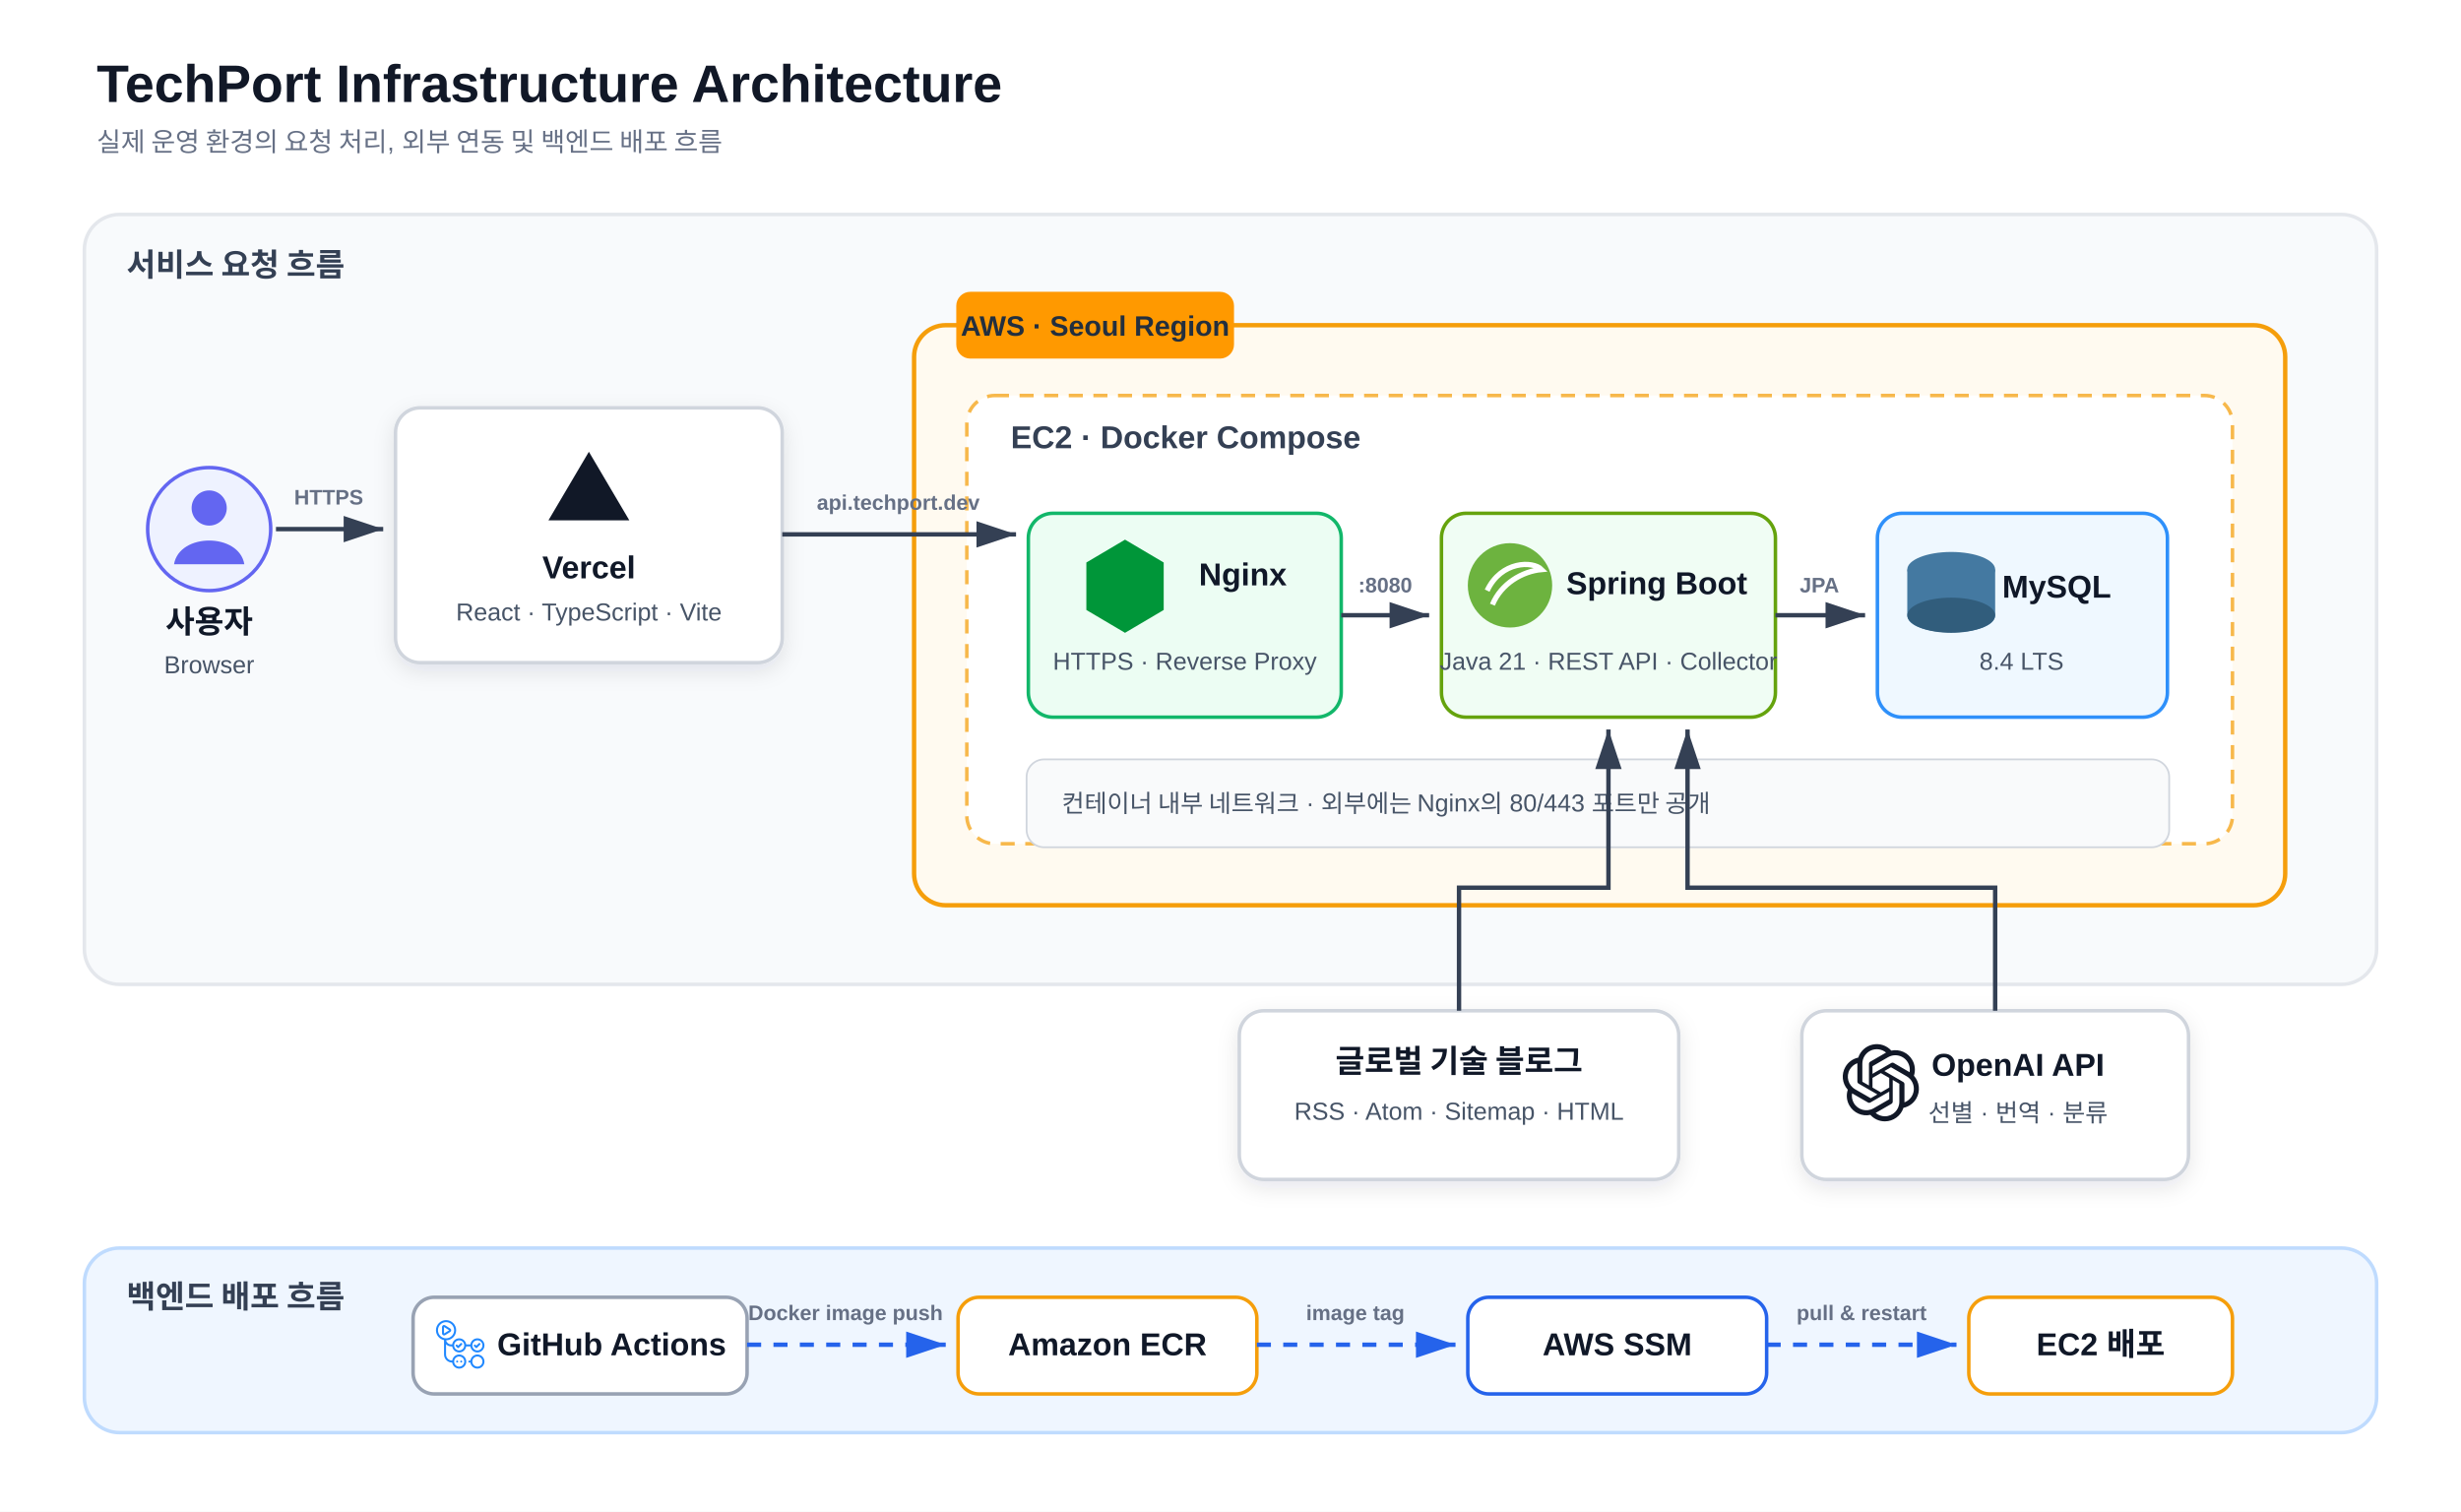
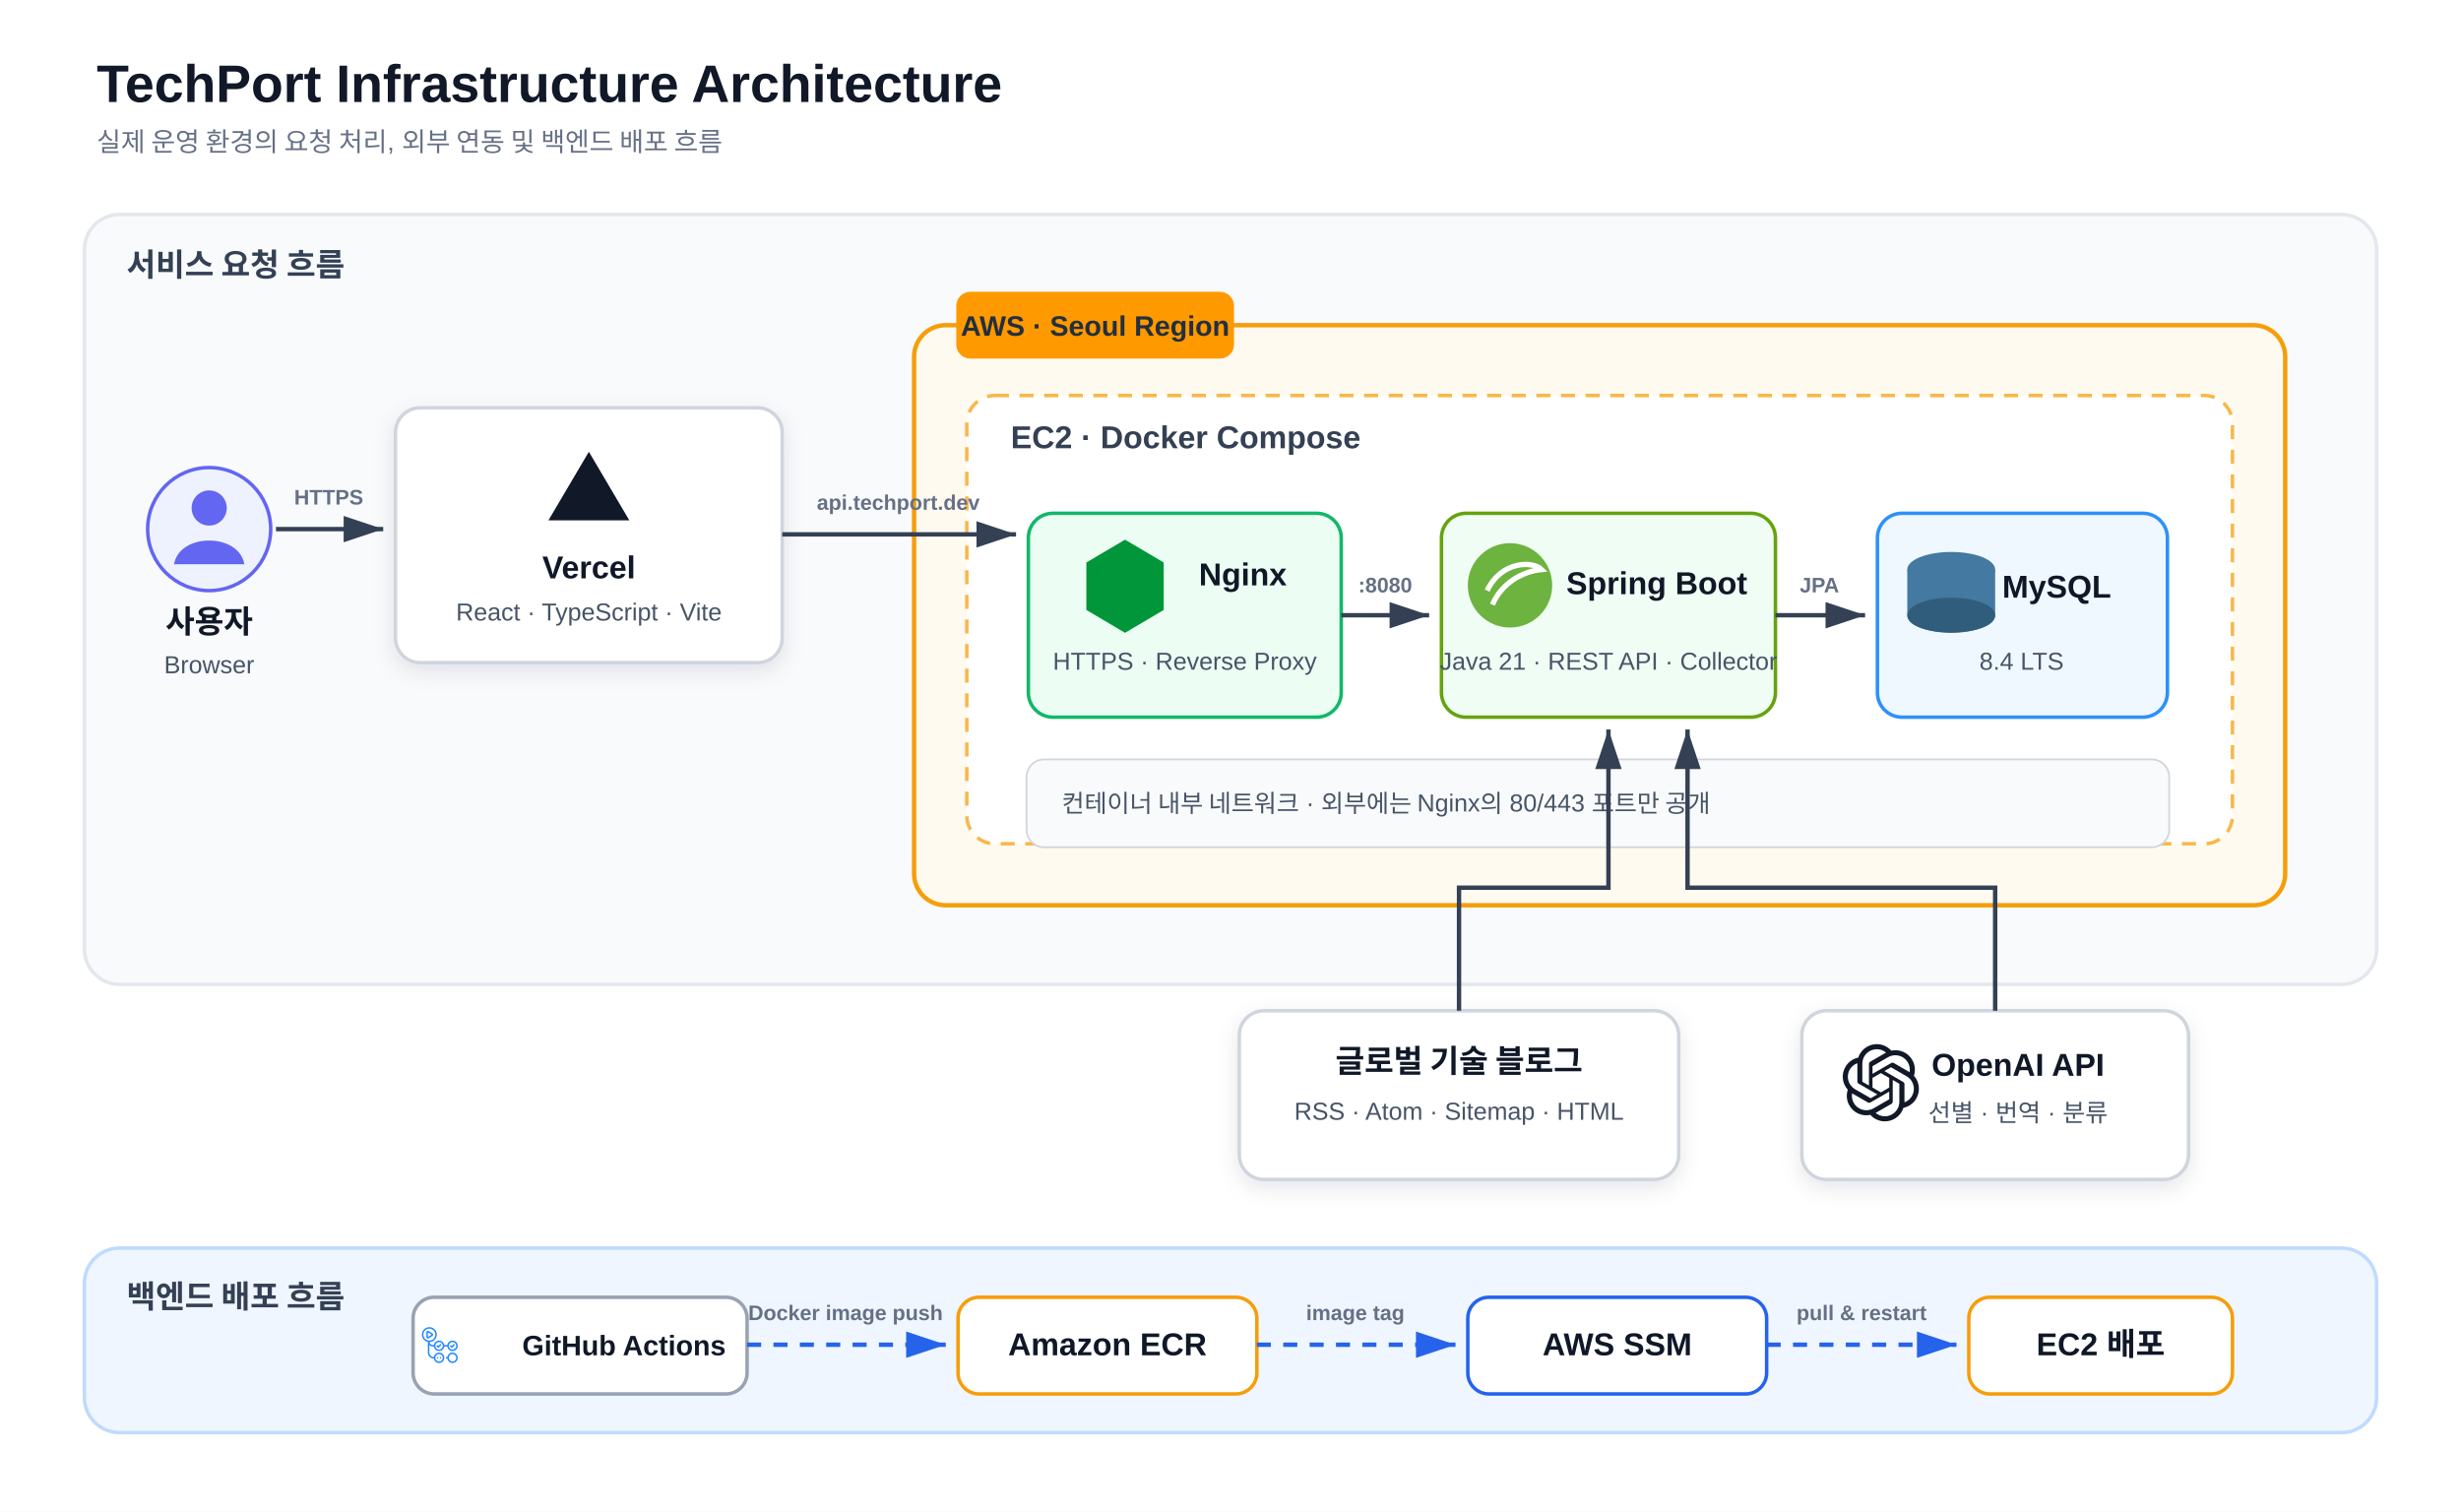
<svg xmlns="http://www.w3.org/2000/svg" width="1400" height="860" viewBox="0 0 1400 860" role="img" aria-labelledby="title description">
  <defs>
    <filter id="shadow" x="-20%" y="-20%" width="140%" height="140%">
      <feDropShadow dx="0" dy="4" stdDeviation="6" flood-color="#14213d" flood-opacity="0.10" />
    </filter>
    <marker id="arrow" markerWidth="10" markerHeight="10" refX="9" refY="3" orient="auto" markerUnits="strokeWidth">
      <path d="M0,0 L0,6 L9,3 z" fill="#344054" />
    </marker>
    <marker id="arrowBlue" markerWidth="10" markerHeight="10" refX="9" refY="3" orient="auto" markerUnits="strokeWidth">
      <path d="M0,0 L0,6 L9,3 z" fill="#2563eb" />
    </marker>
    <style>
      .title { font: 700 30px Arial, "Noto Sans KR", sans-serif; fill: #111827; }
      .subtitle { font: 400 15px Arial, "Noto Sans KR", sans-serif; fill: #667085; }
      .section { font: 700 18px Arial, "Noto Sans KR", sans-serif; fill: #344054; }
      .label { font: 700 18px Arial, "Noto Sans KR", sans-serif; fill: #101828; }
      .small { font: 400 14px Arial, "Noto Sans KR", sans-serif; fill: #475467; }
      .tiny { font: 600 12px Arial, "Noto Sans KR", sans-serif; fill: #667085; }
      .box { fill: #ffffff; stroke: #d0d5dd; stroke-width: 2; rx: 14; filter: url(#shadow); }
      .arrow { fill: none; stroke: #344054; stroke-width: 2.5; marker-end: url(#arrow); }
      .deploy { fill: none; stroke: #2563eb; stroke-width: 2.5; stroke-dasharray: 8 7; marker-end: url(#arrowBlue); }
    </style>
  </defs>
  <rect width="1400" height="860" fill="#ffffff" />
  <text x="55" y="58" class="title">TechPort Infrastructure Architecture</text>
  <text x="55" y="86" class="subtitle">실제 운영 환경의 요청 처리, 외부 연동 및 백엔드 배포 흐름</text>
  <rect x="48" y="122" width="1304" height="438" rx="20" fill="#f8fafc" stroke="#e4e7ec" stroke-width="2" />
  <text x="72" y="157" class="section">서비스 요청 흐름</text>
  <circle cx="119" cy="301" r="35" fill="#eef2ff" stroke="#6366f1" stroke-width="2" />
  <circle cx="119" cy="289" r="10" fill="#6366f1" />
  <path d="M99 321 C102 303,136 303,139 321" fill="#6366f1" />
  <text x="119" y="360" text-anchor="middle" class="label">사용자</text>
  <text x="119" y="383" text-anchor="middle" class="small">Browser</text>
  <rect x="225" y="232" width="220" height="145" class="box" />
  <path d="M335 257 L358 296 L312 296 Z" fill="#111827" />
  <text x="335" y="329" text-anchor="middle" class="label">Vercel</text>
  <text x="335" y="353" text-anchor="middle" class="small">React · TypeScript · Vite</text>
  <path d="M157 301 H218" class="arrow" />
  <text x="187" y="287" text-anchor="middle" class="tiny">HTTPS</text>
  <rect x="520" y="185" width="780" height="330" rx="18" fill="#fffaf0" stroke="#f59e0b" stroke-width="2.5" />
  <rect x="544" y="166" width="158" height="38" rx="8" fill="#ff9900" />
  <text x="623" y="191" text-anchor="middle" style="font:700 16px Arial, sans-serif;fill:#232f3e">AWS · Seoul Region</text>
  <rect x="550" y="225" width="720" height="255" rx="16" fill="#ffffff" stroke="#f7b84b" stroke-width="2" stroke-dasharray="8 6" />
  <text x="575" y="255" class="section">EC2 · Docker Compose</text>
  <rect x="585" y="292" width="178" height="116" rx="14" fill="#ecfdf3" stroke="#12b76a" stroke-width="2" />
  <polygon points="618,320 640,307 662,320 662,347 640,360 618,347" fill="#009639" />
  <text x="682" y="333" class="label">Nginx</text>
  <text x="674" y="381" text-anchor="middle" class="small">HTTPS · Reverse Proxy</text>
  <rect x="820" y="292" width="190" height="116" rx="14" fill="#f0fdf4" stroke="#65a30d" stroke-width="2" />
  <circle cx="859" cy="333" r="24" fill="#6db33f" />
  <path d="M846 336 C854 319,872 319,877 324 C866 325,854 332,849 344" fill="none" stroke="#ffffff" stroke-width="3" />
  <text x="891" y="338" class="label">Spring Boot</text>
  <text x="915" y="381" text-anchor="middle" class="small">Java 21 · REST API · Collector</text>
  <rect x="1068" y="292" width="165" height="116" rx="14" fill="#eff8ff" stroke="#2e90fa" stroke-width="2" />
  <ellipse cx="1110" cy="324" rx="25" ry="10" fill="#4479a1" />
  <path d="M1085 324 V350 C1085 363,1135 363,1135 350 V324" fill="#4479a1" />
  <ellipse cx="1110" cy="350" rx="25" ry="10" fill="#315d7c" />
  <text x="1170" y="340" text-anchor="middle" class="label">MySQL</text>
  <text x="1150" y="381" text-anchor="middle" class="small">8.4 LTS</text>
  <path d="M445 304 H578" class="arrow" />
  <text x="511" y="290" text-anchor="middle" class="tiny">api.techport.dev</text>
  <path d="M763 350 H813" class="arrow" />
  <text x="788" y="337" text-anchor="middle" class="tiny">:8080</text>
  <path d="M1010 350 H1061" class="arrow" />
  <text x="1035" y="337" text-anchor="middle" class="tiny">JPA</text>
  <rect x="584" y="432" width="650" height="50" rx="10" fill="#f9fafb" stroke="#d0d5dd" />
  <text x="604" y="462" class="small">컨테이너 내부 네트워크 · 외부에는 Nginx의 80/443 포트만 공개</text>
  <rect x="705" y="575" width="250" height="96" class="box" />
  <text x="830" y="610" text-anchor="middle" class="label">글로벌 기술 블로그</text>
  <text x="830" y="637" text-anchor="middle" class="small">RSS · Atom · Sitemap · HTML</text>
  <rect x="1025" y="575" width="220" height="96" class="box" />
  <g transform="translate(1048 594) scale(1.83)" fill="#111827" aria-label="OpenAI">
    <path d="M22.282 9.821a5.985 5.985 0 0 0-.516-4.911 6.046 6.046 0 0 0-6.51-2.9A6.065 6.065 0 0 0 4.981 4.182a5.985 5.985 0 0 0-3.998 2.9 6.046 6.046 0 0 0 .743 7.097 5.98 5.98 0 0 0 .511 4.911 6.051 6.051 0 0 0 6.515 2.9A5.985 5.985 0 0 0 13.26 24a6.056 6.056 0 0 0 5.772-4.206 5.989 5.989 0 0 0 3.998-2.9 6.056 6.056 0 0 0-.748-7.073zm-9.022 12.608a4.476 4.476 0 0 1-2.876-1.041l.142-.08 4.778-2.758a.795.795 0 0 0 .393-.681v-6.737l2.02 1.169a.071.071 0 0 1 .038.052v5.583a4.504 4.504 0 0 1-4.495 4.494zm-9.661-4.125a4.471 4.471 0 0 1-.535-3.014l.142.085 4.783 2.758a.771.771 0 0 0 .781 0l5.843-3.369v2.332a.08.08 0 0 1-.033.061L9.74 19.95a4.499 4.499 0 0 1-6.141-1.646zM2.341 7.896a4.485 4.485 0 0 1 2.365-1.973V11.6a.766.766 0 0 0 .388.676l5.814 3.354-2.02 1.169a.076.076 0 0 1-.071 0l-4.83-2.787A4.504 4.504 0 0 1 2.341 7.872zm16.596 3.856L13.104 8.364 15.119 7.2a.076.076 0 0 1 .071 0l4.83 2.791a4.494 4.494 0 0 1-.676 8.104v-5.677a.79.79 0 0 0-.407-.667zm2.011-3.023l-.142-.085-4.774-2.782a.776.776 0 0 0-.785 0L9.409 9.23V6.897a.066.066 0 0 1 .028-.061l4.83-2.787a4.499 4.499 0 0 1 6.68 4.66zM8.306 12.863l-2.02-1.164a.08.08 0 0 1-.038-.057V6.074a4.499 4.499 0 0 1 7.376-3.454l-.142.081L8.704 5.459a.795.795 0 0 0-.393.681zm1.098-2.365l2.602-1.5 2.607 1.5v2.999l-2.597 1.5-2.607-1.5Z" />
  </g>
  <text x="1148" y="612" text-anchor="middle" class="label">OpenAI API</text>
  <text x="1148" y="638" text-anchor="middle" class="small">선별 · 번역 · 분류</text>
  <path d="M830 575 V505 H915 V415" class="arrow" />
  <path d="M1135 575 V505 H960 V415" class="arrow" />
  <rect x="48" y="710" width="1304" height="105" rx="20" fill="#eff6ff" stroke="#bfdbfe" stroke-width="2" />
  <text x="72" y="744" class="section">백엔드 배포 흐름</text>
  <rect x="235" y="738" width="190" height="55" rx="12" fill="#ffffff" stroke="#98a2b3" stroke-width="2" />
-   <g transform="translate(248 751) scale(1.15)" fill="#2088ff" aria-label="GitHub Actions">
+   <g transform="translate(240 755) scale(0.85)" fill="#2088ff" aria-label="GitHub Actions">
    <path d="M10.984 13.836a.5.5 0 0 1-.353-.146l-.745-.743a.5.5 0 1 1 .706-.708l.392.391 1.181-1.18a.5.5 0 0 1 .708.707l-1.535 1.533a.504.504 0 0 1-.354.146zm9.353-.147l1.534-1.532a.5.5 0 0 0-.707-.707l-1.181 1.18-.392-.391a.5.5 0 1 0-.706.708l.746.743a.497.497 0 0 0 .706-.001zM4.527 7.452l2.557-1.585A1 1 0 0 0 7.09 4.17L4.533 2.56A1 1 0 0 0 3 3.406v3.196a1.001 1.001 0 0 0 1.527.85zm2.03-2.436L4 6.602V3.406l2.557 1.61zM24 12.5c0 1.93-1.57 3.5-3.5 3.5a3.503 3.503 0 0 1-3.46-3h-2.08a3.503 3.503 0 0 1-3.46 3 3.502 3.502 0 0 1-3.46-3h-.558c-.972 0-1.85-.399-2.482-1.042V17c0 1.654 1.346 3 3 3h.04c.244-1.693 1.7-3 3.46-3 1.93 0 3.5 1.57 3.5 3.5S13.43 24 11.5 24a3.502 3.502 0 0 1-3.46-3H8c-2.206 0-4-1.794-4-4V9.899A5.008 5.008 0 0 1 0 5c0-2.757 2.243-5 5-5s5 2.243 5 5a5.005 5.005 0 0 1-4.952 4.998A2.482 2.482 0 0 0 7.482 12h.558c.244-1.693 1.7-3 3.46-3a3.502 3.502 0 0 1 3.46 3h2.08a3.503 3.503 0 0 1 3.46-3c1.93 0 3.5 1.57 3.5 3.5zm-15 8c0 1.378 1.122 2.5 2.5 2.5s2.5-1.122 2.5-2.5-1.122-2.5-2.5-2.5S9 19.122 9 20.5zM5 9c2.206 0 4-1.794 4-4S7.206 1 5 1 1 2.794 1 5s1.794 4 4 4zm9 3.5c0-1.378-1.122-2.5-2.5-2.5S9 11.122 9 12.5s1.122 2.5 2.5 2.5 2.5-1.122 2.5-2.5zm9 0c0-1.378-1.122-2.5-2.5-2.5S18 11.122 18 12.5s1.122 2.5 2.5 2.5 2.5-1.122 2.5-2.5zm-13 8a.5.5 0 1 0 1 0 .5.5 0 0 0-1 0zm2 0a.5.5 0 1 0 1 0 .5.5 0 0 0-1 0zm12 0c0 1.93-1.57 3.5-3.5 3.5a3.503 3.503 0 0 1-3.46-3.002c-.007.001-.013.005-.021.005l-.506.017h-.017a.5.5 0 0 1-.016-.999l.506-.017c.018-.002.035.006.052.007A3.503 3.503 0 0 1 20.5 17c1.93 0 3.5 1.57 3.5 3.5zm-1 0c0-1.378-1.122-2.5-2.5-2.5S18 19.122 18 20.5s1.122 2.5 2.5 2.5 2.5-1.122 2.5-2.5z" />
  </g>
-   <text x="348" y="771" text-anchor="middle" class="label">GitHub Actions</text>
+   <text x="355" y="771" text-anchor="middle" style="font:700 16px Arial, 'Noto Sans KR', sans-serif;fill:#101828">GitHub Actions</text>
  <rect x="545" y="738" width="170" height="55" rx="12" fill="#ffffff" stroke="#f59e0b" stroke-width="2" />
  <text x="630" y="771" text-anchor="middle" class="label">Amazon ECR</text>
  <rect x="835" y="738" width="170" height="55" rx="12" fill="#ffffff" stroke="#2563eb" stroke-width="2" />
  <text x="920" y="771" text-anchor="middle" class="label">AWS SSM</text>
  <rect x="1120" y="738" width="150" height="55" rx="12" fill="#ffffff" stroke="#f59e0b" stroke-width="2" />
  <text x="1195" y="771" text-anchor="middle" class="label">EC2 배포</text>
  <path d="M425 765 H538" class="deploy" />
  <text x="481" y="751" text-anchor="middle" class="tiny">Docker image push</text>
  <path d="M715 765 H828" class="deploy" />
  <text x="771" y="751" text-anchor="middle" class="tiny">image tag</text>
  <path d="M1005 765 H1113" class="deploy" />
  <text x="1059" y="751" text-anchor="middle" class="tiny">pull &amp; restart</text>
</svg>
